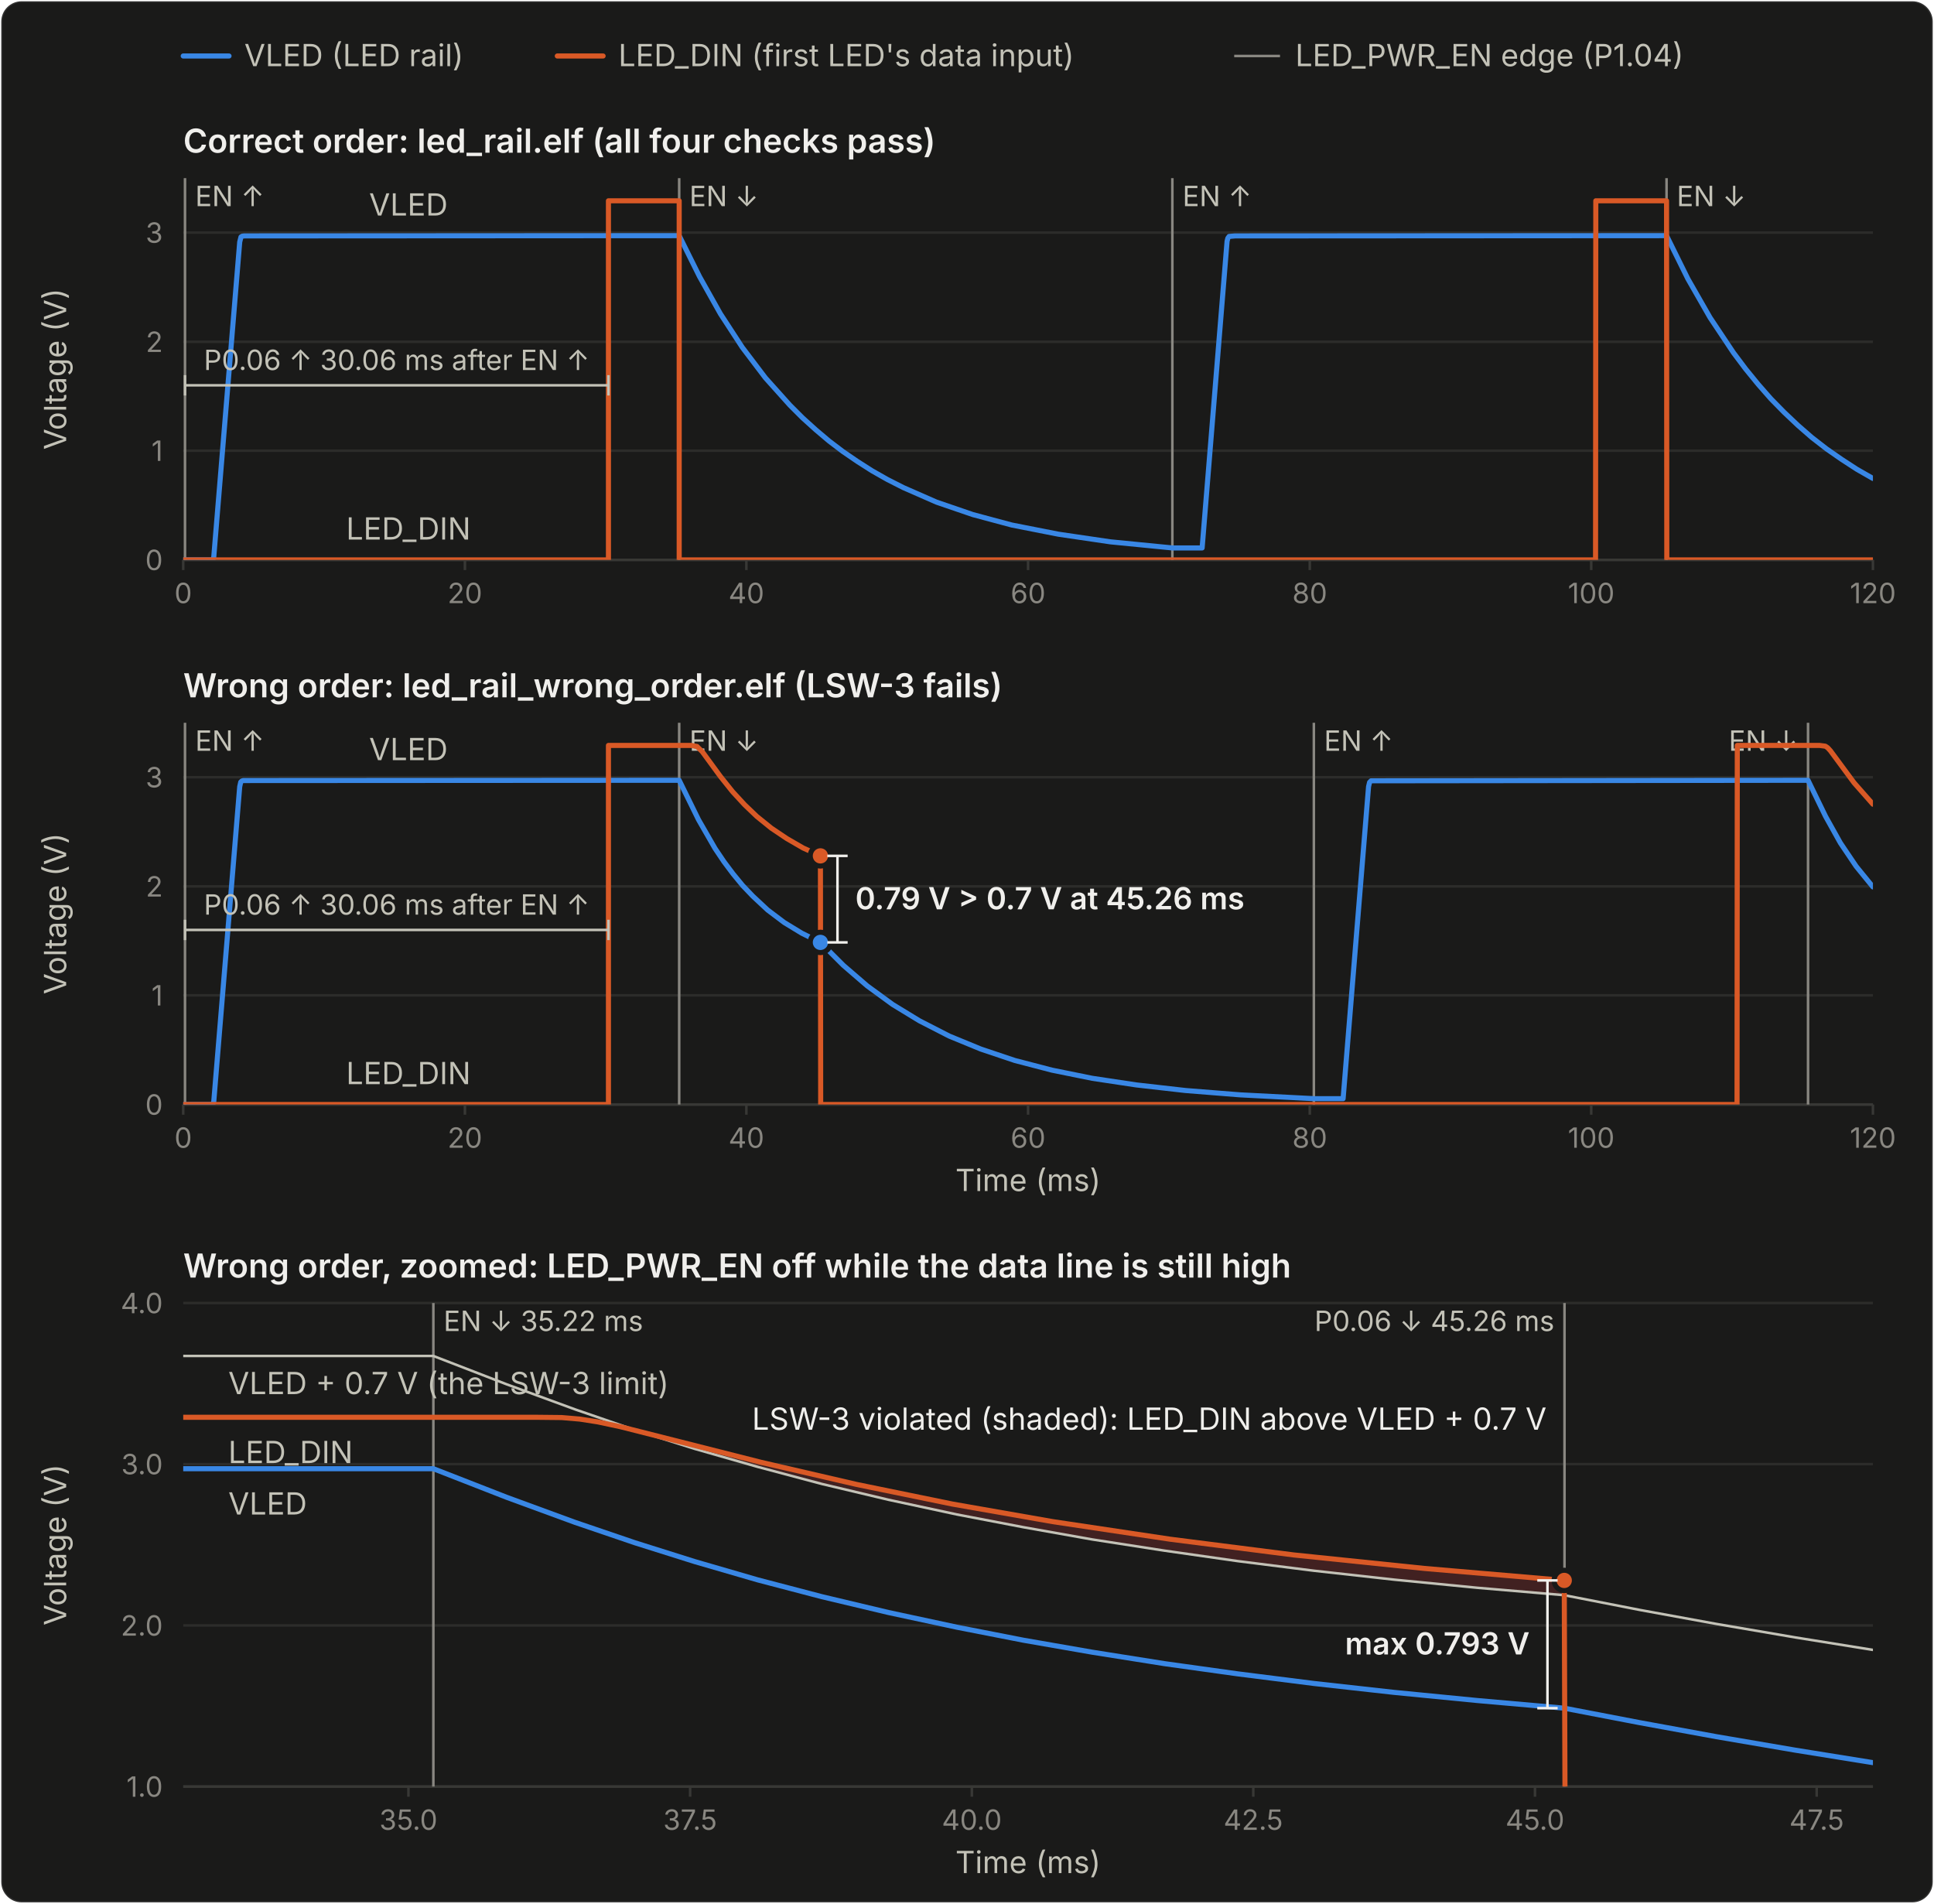
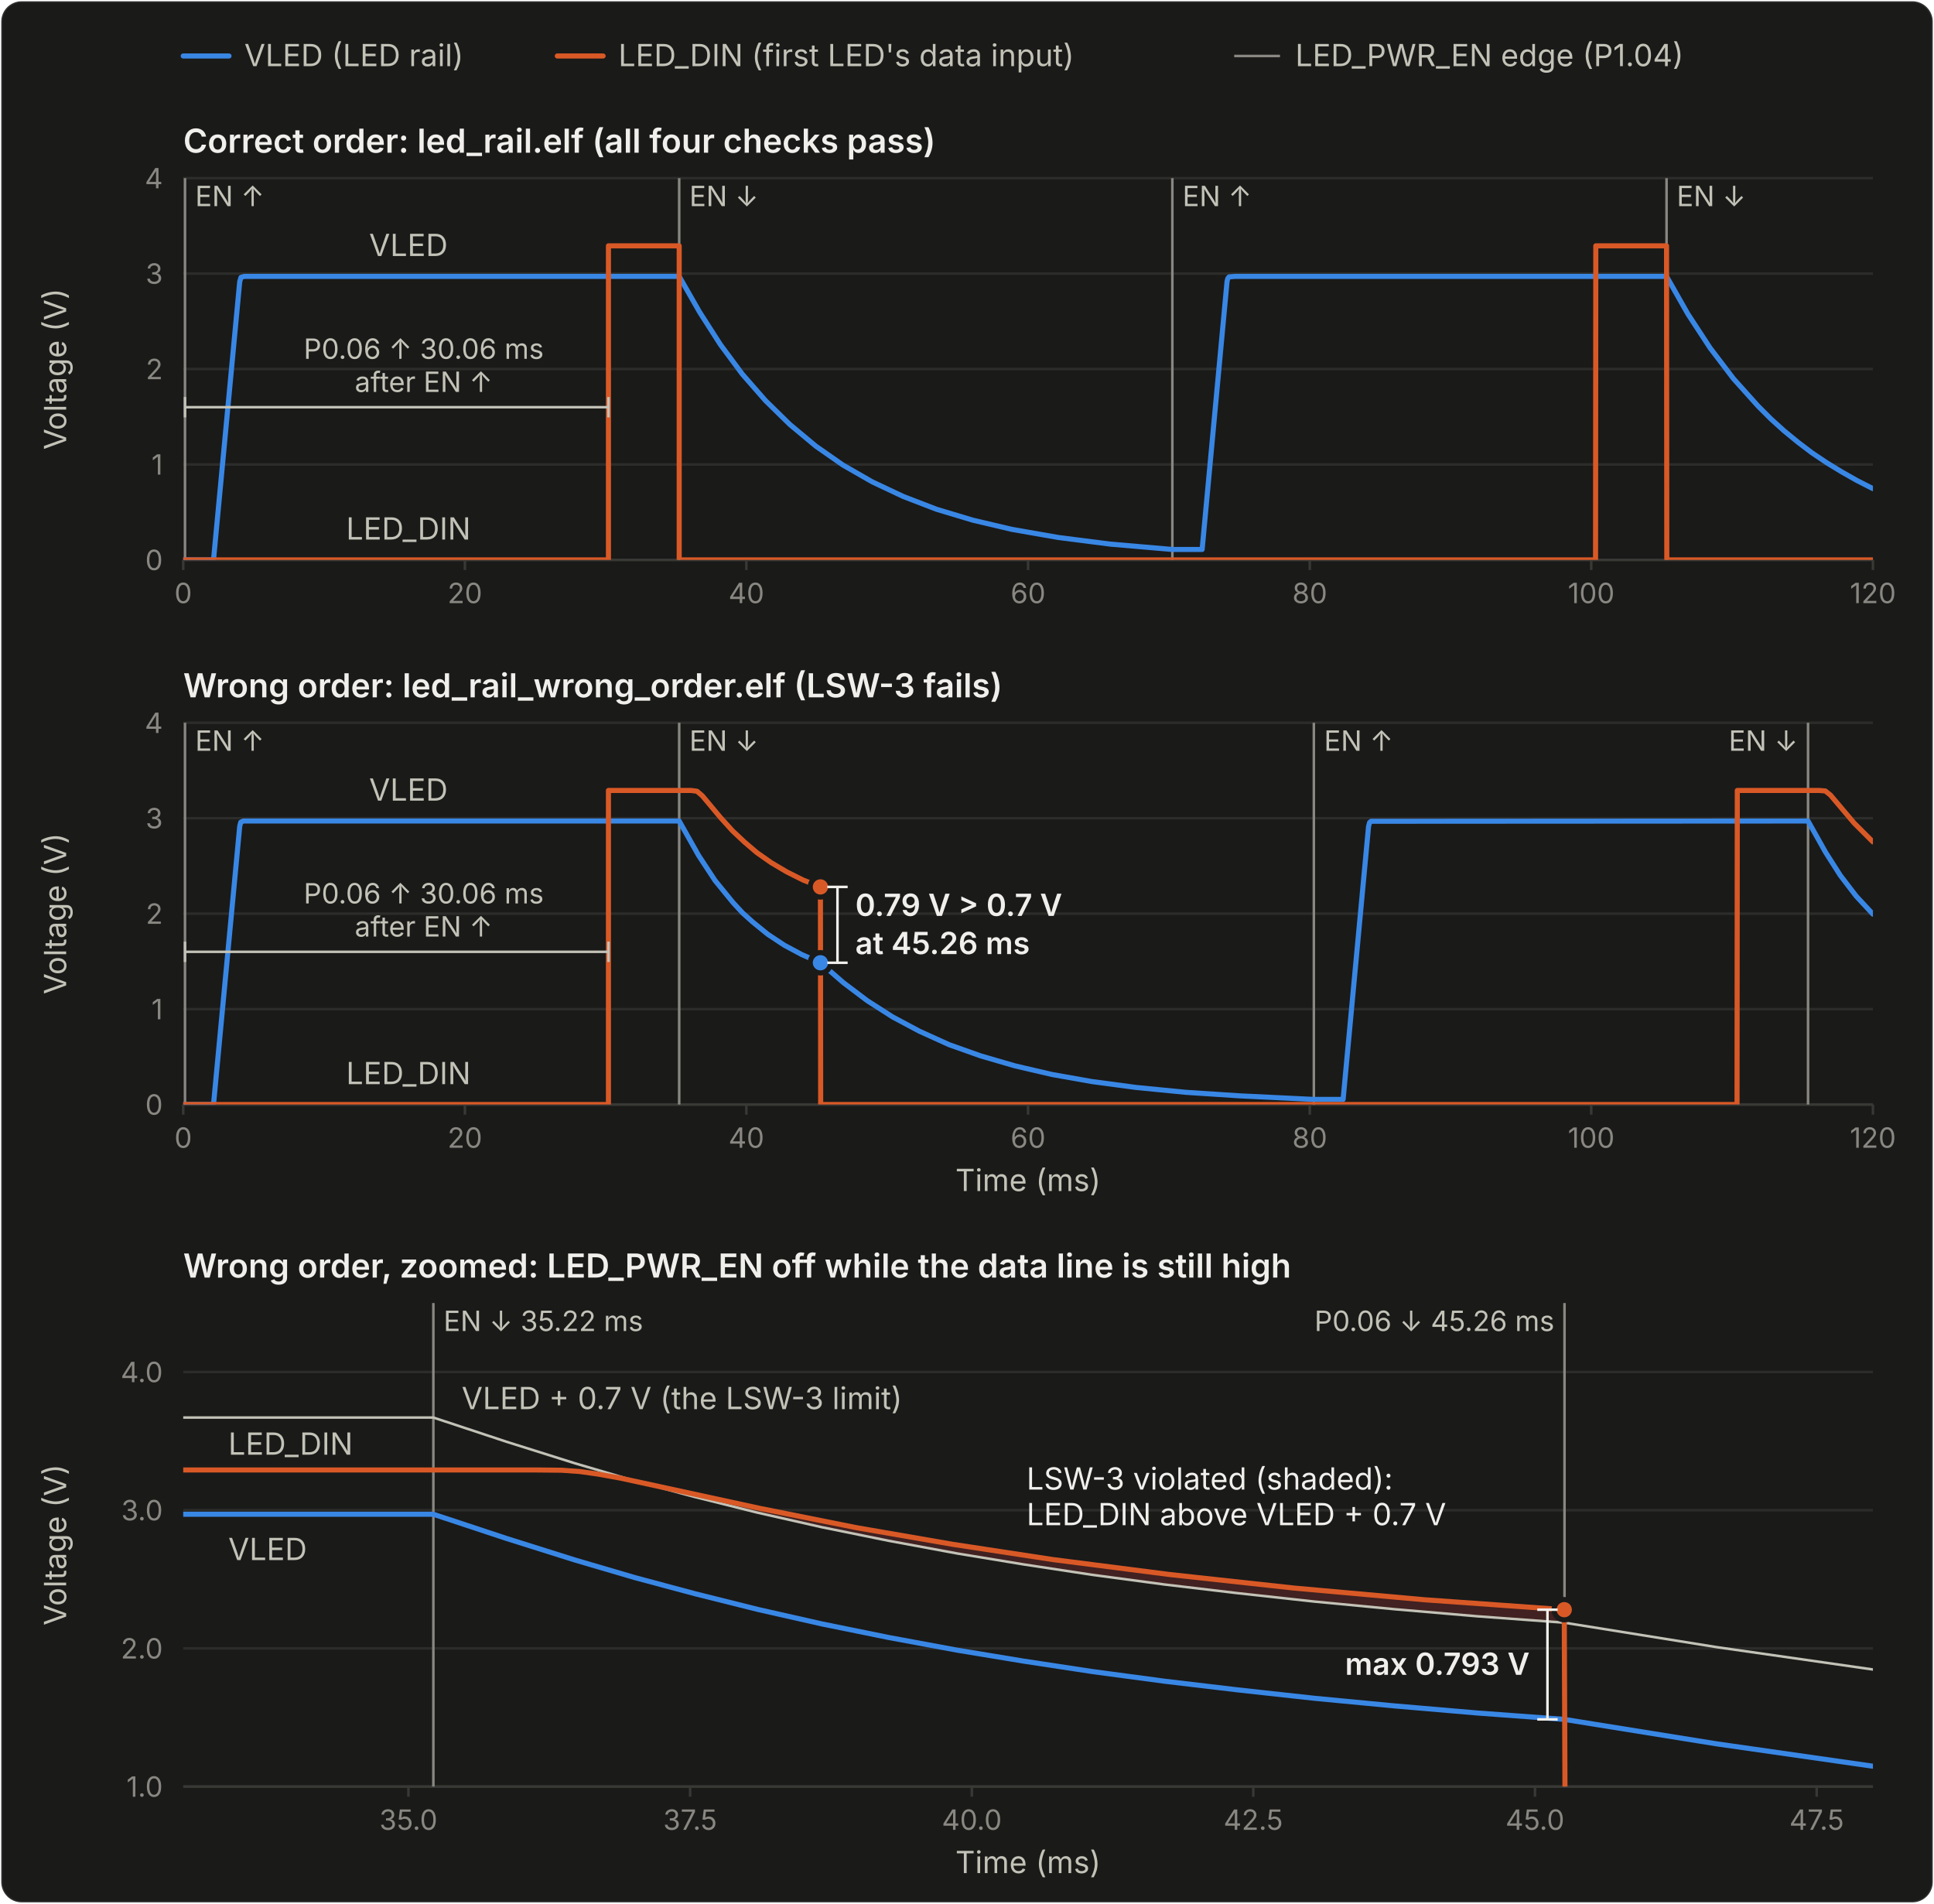
<svg xmlns="http://www.w3.org/2000/svg" width="760" height="748" viewBox="0 0 760 748" font-family="system-ui, -apple-system, &quot;Segoe UI&quot;, sans-serif" role="img">
  <rect x="0.5" y="0.5" width="759" height="747" rx="8" fill="#1a1a19" stroke="rgba(255,255,255,0.10)" />
  <line x1="72.0" y1="22.0" x2="90.0" y2="22.0" stroke="#3987e5" stroke-width="2" stroke-linecap="round" />
  <text x="96.0" y="26.0" font-size="12" fill="#c3c2b7">VLED (LED rail)</text>
  <line x1="219.0" y1="22.0" x2="237.0" y2="22.0" stroke="#d95926" stroke-width="2" stroke-linecap="round" />
  <text x="243.0" y="26.0" font-size="12" fill="#c3c2b7">LED_DIN (first LED's data input)</text>
  <line x1="485.0" y1="22.0" x2="503.0" y2="22.0" stroke="#898781" stroke-width="1" />
  <text x="509.0" y="26.0" font-size="12" fill="#c3c2b7">LED_PWR_EN edge (P1.04)</text>
  <clipPath id="p1">
    <rect x="72.0" y="70.0" width="664.0" height="150.0" />
  </clipPath>
  <text x="72.0" y="60.0" font-size="13" fill="#f0efec" font-weight="600">Correct order: led_rail.elf (all four checks pass)</text>
  <line x1="72.0" y1="220.0" x2="736.0" y2="220.0" stroke="#2c2c2a" stroke-width="1" />
  <text x="64.0" y="224.0" font-size="11" fill="#898781" text-anchor="end">0</text>
-   <line x1="72.0" y1="177.1" x2="736.0" y2="177.1" stroke="#2c2c2a" stroke-width="1" />
-   <text x="64.0" y="181.1" font-size="11" fill="#898781" text-anchor="end">1</text>
-   <line x1="72.0" y1="134.3" x2="736.0" y2="134.3" stroke="#2c2c2a" stroke-width="1" />
-   <text x="64.0" y="138.3" font-size="11" fill="#898781" text-anchor="end">2</text>
-   <line x1="72.0" y1="91.4" x2="736.0" y2="91.4" stroke="#2c2c2a" stroke-width="1" />
-   <text x="64.0" y="95.4" font-size="11" fill="#898781" text-anchor="end">3</text>
+   <line x1="72.0" y1="182.5" x2="736.0" y2="182.5" stroke="#2c2c2a" stroke-width="1" />
+   <text x="64.0" y="186.5" font-size="11" fill="#898781" text-anchor="end">1</text>
+   <line x1="72.0" y1="145.0" x2="736.0" y2="145.0" stroke="#2c2c2a" stroke-width="1" />
+   <text x="64.0" y="149.0" font-size="11" fill="#898781" text-anchor="end">2</text>
+   <line x1="72.0" y1="107.5" x2="736.0" y2="107.5" stroke="#2c2c2a" stroke-width="1" />
+   <text x="64.0" y="111.5" font-size="11" fill="#898781" text-anchor="end">3</text>
+   <line x1="72.0" y1="70.0" x2="736.0" y2="70.0" stroke="#2c2c2a" stroke-width="1" />
+   <text x="64.0" y="74.0" font-size="11" fill="#898781" text-anchor="end">4</text>
  <line x1="72.0" y1="220.0" x2="736.0" y2="220.0" stroke="#383835" stroke-width="1" />
  <line x1="72.0" y1="220.0" x2="72.0" y2="224.0" stroke="#383835" stroke-width="1" />
  <text x="72.0" y="237.0" font-size="11" fill="#898781" text-anchor="middle">0</text>
  <line x1="182.7" y1="220.0" x2="182.7" y2="224.0" stroke="#383835" stroke-width="1" />
  <text x="182.7" y="237.0" font-size="11" fill="#898781" text-anchor="middle">20</text>
  <line x1="293.3" y1="220.0" x2="293.3" y2="224.0" stroke="#383835" stroke-width="1" />
  <text x="293.3" y="237.0" font-size="11" fill="#898781" text-anchor="middle">40</text>
  <line x1="404.0" y1="220.0" x2="404.0" y2="224.0" stroke="#383835" stroke-width="1" />
  <text x="404.0" y="237.0" font-size="11" fill="#898781" text-anchor="middle">60</text>
  <line x1="514.7" y1="220.0" x2="514.7" y2="224.0" stroke="#383835" stroke-width="1" />
  <text x="514.7" y="237.0" font-size="11" fill="#898781" text-anchor="middle">80</text>
  <line x1="625.3" y1="220.0" x2="625.3" y2="224.0" stroke="#383835" stroke-width="1" />
  <text x="625.3" y="237.0" font-size="11" fill="#898781" text-anchor="middle">100</text>
  <line x1="736.0" y1="220.0" x2="736.0" y2="224.0" stroke="#383835" stroke-width="1" />
  <text x="736.0" y="237.0" font-size="11" fill="#898781" text-anchor="middle">120</text>
  <text x="26.0" y="145.0" font-size="12" fill="#c3c2b7" text-anchor="middle" transform="rotate(-90 26.0 145.0)">Voltage (V)</text>
  <line x1="72.7" y1="70.0" x2="72.7" y2="220.0" stroke="#898781" stroke-width="1" />
  <text x="76.7" y="81.0" font-size="11" fill="#c3c2b7">EN ↑</text>
  <line x1="266.9" y1="70.0" x2="266.9" y2="220.0" stroke="#898781" stroke-width="1" />
  <text x="270.9" y="81.0" font-size="11" fill="#c3c2b7">EN ↓</text>
  <line x1="460.7" y1="70.0" x2="460.7" y2="220.0" stroke="#898781" stroke-width="1" />
  <text x="464.7" y="81.0" font-size="11" fill="#c3c2b7">EN ↑</text>
  <line x1="654.9" y1="70.0" x2="654.9" y2="220.0" stroke="#898781" stroke-width="1" />
  <text x="658.9" y="81.0" font-size="11" fill="#c3c2b7">EN ↓</text>
-   <path d="M72.0 220.0 L83.2 220.0 L83.7 219.7 L84.0 218.9 L94.2 95.1 L94.7 93.1 L95.2 92.8 L96.0 92.7 L266.9 92.6 L274.9 108.7 L283.1 123.3 L291.7 136.5 L300.8 148.5 L310.4 159.2 L315.4 164.2 L320.6 168.9 L325.8 173.3 L331.2 177.4 L336.9 181.3 L342.7 185.0 L348.7 188.4 L355.0 191.6 L368.0 197.3 L382.3 202.2 L397.6 206.3 L415.9 209.9 L436.3 212.9 L460.7 215.3 L472.4 215.3 L482.2 94.8 L482.5 93.6 L483.0 92.9 L485.3 92.7 L654.9 92.6 L663.3 109.6 L672.0 124.8 L681.2 138.6 L686.0 145.0 L690.9 151.0 L695.9 156.7 L701.1 162.0 L706.6 167.2 L712.0 171.9 L717.8 176.4 L723.7 180.5 L729.7 184.4 L736.0 188.0" fill="none" stroke="#3987e5" stroke-width="2" stroke-linejoin="round" stroke-linecap="round" clip-path="url(#p1)" />
-   <path d="M72.0 220.0 L239.1 220.0 L239.1 78.9 L266.9 78.9 L266.9 220.0 L627.0 220.0 L627.1 78.9 L627.4 78.9 L654.9 78.9 L655.0 220.0 L736.0 220.0" fill="none" stroke="#d95926" stroke-width="2" stroke-linejoin="round" stroke-linecap="round" clip-path="url(#p1)" />
-   <line x1="72.7" y1="151.4" x2="239.1" y2="151.4" stroke="#c3c2b7" stroke-width="1" />
-   <line x1="72.7" y1="147.4" x2="72.7" y2="155.4" stroke="#c3c2b7" stroke-width="1" />
-   <line x1="239.1" y1="147.4" x2="239.1" y2="155.4" stroke="#c3c2b7" stroke-width="1" />
-   <text x="155.9" y="145.4" font-size="11" fill="#c3c2b7" text-anchor="middle">P0.06 ↑ 30.06 ms after EN ↑</text>
-   <text x="160.5" y="84.7" font-size="12" fill="#c3c2b7" text-anchor="middle">VLED</text>
+   <path d="M72.0 220.0 L83.2 220.0 L83.7 219.7 L84.0 219.0 L94.2 110.7 L94.7 109.0 L96.0 108.6 L266.9 108.6 L274.9 122.6 L283.1 135.4 L291.7 147.0 L300.8 157.4 L310.4 166.8 L320.6 175.3 L331.2 182.7 L342.7 189.3 L355.0 195.1 L368.0 200.1 L382.3 204.4 L397.6 208.0 L415.9 211.2 L436.3 213.8 L460.7 215.9 L472.4 215.9 L482.2 110.5 L482.5 109.4 L483.0 108.8 L485.3 108.6 L654.9 108.6 L663.3 123.4 L672.0 136.7 L681.2 148.8 L690.9 159.6 L695.9 164.6 L701.1 169.3 L706.6 173.8 L712.0 177.9 L717.8 181.8 L723.7 185.4 L729.7 188.8 L736.0 192.0" fill="none" stroke="#3987e5" stroke-width="2" stroke-linejoin="round" stroke-linecap="round" clip-path="url(#p1)" />
+   <path d="M72.0 220.0 L239.1 220.0 L239.1 96.6 L266.9 96.6 L266.9 220.0 L627.0 220.0 L627.1 96.6 L627.4 96.6 L654.9 96.6 L655.0 220.0 L736.0 220.0" fill="none" stroke="#d95926" stroke-width="2" stroke-linejoin="round" stroke-linecap="round" clip-path="url(#p1)" />
+   <line x1="72.7" y1="160.0" x2="239.1" y2="160.0" stroke="#c3c2b7" stroke-width="1" />
+   <line x1="72.7" y1="156.0" x2="72.7" y2="164.0" stroke="#c3c2b7" stroke-width="1" />
+   <line x1="239.1" y1="156.0" x2="239.1" y2="164.0" stroke="#c3c2b7" stroke-width="1" />
+   <text x="166.5" y="154.0" font-size="11" fill="#c3c2b7" text-anchor="middle">after EN ↑</text>
+   <text x="166.5" y="141.0" font-size="11" fill="#c3c2b7" text-anchor="middle">P0.06 ↑ 30.06 ms</text>
+   <text x="160.5" y="100.6" font-size="12" fill="#c3c2b7" text-anchor="middle">VLED</text>
  <text x="160.5" y="212.0" font-size="12" fill="#c3c2b7" text-anchor="middle">LED_DIN</text>
  <clipPath id="p2">
    <rect x="72.0" y="284.0" width="664.0" height="150.0" />
  </clipPath>
  <text x="72.0" y="274.0" font-size="13" fill="#f0efec" font-weight="600">Wrong order: led_rail_wrong_order.elf (LSW-3 fails)</text>
  <line x1="72.0" y1="434.0" x2="736.0" y2="434.0" stroke="#2c2c2a" stroke-width="1" />
  <text x="64.0" y="438.0" font-size="11" fill="#898781" text-anchor="end">0</text>
-   <line x1="72.0" y1="391.1" x2="736.0" y2="391.1" stroke="#2c2c2a" stroke-width="1" />
-   <text x="64.0" y="395.1" font-size="11" fill="#898781" text-anchor="end">1</text>
-   <line x1="72.0" y1="348.3" x2="736.0" y2="348.3" stroke="#2c2c2a" stroke-width="1" />
-   <text x="64.0" y="352.3" font-size="11" fill="#898781" text-anchor="end">2</text>
-   <line x1="72.0" y1="305.4" x2="736.0" y2="305.4" stroke="#2c2c2a" stroke-width="1" />
-   <text x="64.0" y="309.4" font-size="11" fill="#898781" text-anchor="end">3</text>
+   <line x1="72.0" y1="396.5" x2="736.0" y2="396.5" stroke="#2c2c2a" stroke-width="1" />
+   <text x="64.0" y="400.5" font-size="11" fill="#898781" text-anchor="end">1</text>
+   <line x1="72.0" y1="359.0" x2="736.0" y2="359.0" stroke="#2c2c2a" stroke-width="1" />
+   <text x="64.0" y="363.0" font-size="11" fill="#898781" text-anchor="end">2</text>
+   <line x1="72.0" y1="321.5" x2="736.0" y2="321.5" stroke="#2c2c2a" stroke-width="1" />
+   <text x="64.0" y="325.5" font-size="11" fill="#898781" text-anchor="end">3</text>
+   <line x1="72.0" y1="284.0" x2="736.0" y2="284.0" stroke="#2c2c2a" stroke-width="1" />
+   <text x="64.0" y="288.0" font-size="11" fill="#898781" text-anchor="end">4</text>
  <line x1="72.0" y1="434.0" x2="736.0" y2="434.0" stroke="#383835" stroke-width="1" />
  <line x1="72.0" y1="434.0" x2="72.0" y2="438.0" stroke="#383835" stroke-width="1" />
  <text x="72.0" y="451.0" font-size="11" fill="#898781" text-anchor="middle">0</text>
  <line x1="182.7" y1="434.0" x2="182.7" y2="438.0" stroke="#383835" stroke-width="1" />
  <text x="182.7" y="451.0" font-size="11" fill="#898781" text-anchor="middle">20</text>
  <line x1="293.3" y1="434.0" x2="293.3" y2="438.0" stroke="#383835" stroke-width="1" />
  <text x="293.3" y="451.0" font-size="11" fill="#898781" text-anchor="middle">40</text>
  <line x1="404.0" y1="434.0" x2="404.0" y2="438.0" stroke="#383835" stroke-width="1" />
  <text x="404.0" y="451.0" font-size="11" fill="#898781" text-anchor="middle">60</text>
  <line x1="514.7" y1="434.0" x2="514.7" y2="438.0" stroke="#383835" stroke-width="1" />
  <text x="514.7" y="451.0" font-size="11" fill="#898781" text-anchor="middle">80</text>
  <line x1="625.3" y1="434.0" x2="625.3" y2="438.0" stroke="#383835" stroke-width="1" />
  <text x="625.3" y="451.0" font-size="11" fill="#898781" text-anchor="middle">100</text>
  <line x1="736.0" y1="434.0" x2="736.0" y2="438.0" stroke="#383835" stroke-width="1" />
  <text x="736.0" y="451.0" font-size="11" fill="#898781" text-anchor="middle">120</text>
  <text x="404.0" y="468.0" font-size="12" fill="#c3c2b7" text-anchor="middle">Time (ms)</text>
  <text x="26.0" y="359.0" font-size="12" fill="#c3c2b7" text-anchor="middle" transform="rotate(-90 26.0 359.0)">Voltage (V)</text>
  <line x1="72.7" y1="284.0" x2="72.7" y2="434.0" stroke="#898781" stroke-width="1" />
  <text x="76.7" y="295.0" font-size="11" fill="#c3c2b7">EN ↑</text>
  <line x1="266.9" y1="284.0" x2="266.9" y2="434.0" stroke="#898781" stroke-width="1" />
  <text x="270.9" y="295.0" font-size="11" fill="#c3c2b7">EN ↓</text>
  <line x1="516.3" y1="284.0" x2="516.3" y2="434.0" stroke="#898781" stroke-width="1" />
  <text x="520.3" y="295.0" font-size="11" fill="#c3c2b7">EN ↑</text>
  <line x1="710.5" y1="284.0" x2="710.5" y2="434.0" stroke="#898781" stroke-width="1" />
  <text x="706.5" y="295.0" font-size="11" fill="#c3c2b7" text-anchor="end">EN ↓</text>
-   <path d="M72.0 434.0 L83.2 434.0 L83.7 433.7 L84.0 432.9 L94.2 309.1 L94.6 307.3 L95.0 306.9 L95.6 306.7 L266.9 306.6 L274.5 322.1 L281.0 333.4 L284.5 338.6 L288.1 343.4 L291.8 347.9 L295.8 352.1 L301.7 357.6 L308.2 362.5 L315.1 366.7 L322.4 370.3 L331.4 379.3 L340.8 387.4 L350.8 394.7 L361.3 401.1 L373.0 407.1 L385.4 412.2 L398.8 416.7 L413.4 420.5 L429.2 423.7 L446.5 426.3 L465.9 428.5 L487.3 430.2 L516.3 431.7 L527.8 431.7 L537.8 309.1 L538.2 307.4 L538.8 306.8 L710.5 306.6 L717.4 320.8 L723.2 331.2 L729.4 340.4 L736.0 348.5" fill="none" stroke="#3987e5" stroke-width="2" stroke-linejoin="round" stroke-linecap="round" clip-path="url(#p2)" />
-   <path d="M72.0 434.0 L239.1 434.0 L239.1 292.9 L271.6 292.9 L273.9 293.3 L276.0 295.4 L283.1 305.1 L287.9 311.1 L292.6 316.2 L297.4 320.8 L303.1 325.4 L309.2 329.5 L315.6 333.2 L322.4 336.3 L322.5 434.0 L682.6 434.0 L682.7 292.9 L715.0 292.9 L717.3 293.2 L718.2 293.8 L719.3 295.0 L728.6 307.6 L736.0 316.0" fill="none" stroke="#d95926" stroke-width="2" stroke-linejoin="round" stroke-linecap="round" clip-path="url(#p2)" />
-   <line x1="72.7" y1="365.4" x2="239.1" y2="365.4" stroke="#c3c2b7" stroke-width="1" />
-   <line x1="72.7" y1="361.4" x2="72.7" y2="369.4" stroke="#c3c2b7" stroke-width="1" />
-   <line x1="239.1" y1="361.4" x2="239.1" y2="369.4" stroke="#c3c2b7" stroke-width="1" />
-   <text x="155.9" y="359.4" font-size="11" fill="#c3c2b7" text-anchor="middle">P0.06 ↑ 30.06 ms after EN ↑</text>
-   <text x="160.5" y="298.7" font-size="12" fill="#c3c2b7" text-anchor="middle">VLED</text>
+   <path d="M72.0 434.0 L83.2 434.0 L83.7 433.7 L84.0 433.0 L94.2 324.7 L94.6 323.1 L95.6 322.6 L266.9 322.6 L274.5 336.1 L281.0 346.0 L288.1 354.7 L291.8 358.7 L295.8 362.3 L301.7 367.1 L308.2 371.4 L315.1 375.1 L322.4 378.3 L331.4 386.1 L340.8 393.2 L350.8 399.6 L361.3 405.2 L373.0 410.5 L385.4 414.9 L398.8 418.8 L413.4 422.2 L429.2 425.0 L446.5 427.3 L465.9 429.2 L487.3 430.6 L516.3 432.0 L527.8 432.0 L537.8 324.7 L538.2 323.2 L538.8 322.7 L710.5 322.6 L717.4 334.9 L723.2 344.0 L729.4 352.1 L736.0 359.2" fill="none" stroke="#3987e5" stroke-width="2" stroke-linejoin="round" stroke-linecap="round" clip-path="url(#p2)" />
+   <path d="M72.0 434.0 L239.1 434.0 L239.1 310.6 L271.6 310.6 L273.9 310.9 L276.0 312.7 L283.1 321.2 L287.9 326.5 L292.6 330.9 L297.4 335.0 L303.1 339.0 L309.2 342.6 L315.6 345.8 L322.4 348.5 L322.5 434.0 L682.6 434.0 L682.7 310.6 L715.0 310.6 L717.3 310.8 L719.3 312.4 L728.6 323.4 L736.0 330.8" fill="none" stroke="#d95926" stroke-width="2" stroke-linejoin="round" stroke-linecap="round" clip-path="url(#p2)" />
+   <line x1="72.7" y1="374.0" x2="239.1" y2="374.0" stroke="#c3c2b7" stroke-width="1" />
+   <line x1="72.7" y1="370.0" x2="72.7" y2="378.0" stroke="#c3c2b7" stroke-width="1" />
+   <line x1="239.1" y1="370.0" x2="239.1" y2="378.0" stroke="#c3c2b7" stroke-width="1" />
+   <text x="166.5" y="368.0" font-size="11" fill="#c3c2b7" text-anchor="middle">after EN ↑</text>
+   <text x="166.5" y="355.0" font-size="11" fill="#c3c2b7" text-anchor="middle">P0.06 ↑ 30.06 ms</text>
+   <text x="160.5" y="314.6" font-size="12" fill="#c3c2b7" text-anchor="middle">VLED</text>
  <text x="160.5" y="426.0" font-size="12" fill="#c3c2b7" text-anchor="middle">LED_DIN</text>
-   <circle cx="322.4" cy="336.3" r="4" fill="#d95926" stroke="#1a1a19" stroke-width="2" />
-   <circle cx="322.4" cy="370.3" r="4" fill="#3987e5" stroke="#1a1a19" stroke-width="2" />
-   <line x1="329.1" y1="370.3" x2="329.1" y2="336.3" stroke="#f0efec" stroke-width="1" />
-   <line x1="325.1" y1="370.3" x2="333.1" y2="370.3" stroke="#f0efec" stroke-width="1" />
-   <line x1="325.1" y1="336.3" x2="333.1" y2="336.3" stroke="#f0efec" stroke-width="1" />
-   <text x="336.1" y="357.3" font-size="12" fill="#f0efec" font-weight="600">0.79 V &gt; 0.7 V at 45.26 ms</text>
+   <circle cx="322.4" cy="348.5" r="4" fill="#d95926" stroke="#1a1a19" stroke-width="2" />
+   <circle cx="322.4" cy="378.3" r="4" fill="#3987e5" stroke="#1a1a19" stroke-width="2" />
+   <line x1="329.1" y1="378.3" x2="329.1" y2="348.5" stroke="#f0efec" stroke-width="1" />
+   <line x1="325.1" y1="378.3" x2="333.1" y2="378.3" stroke="#f0efec" stroke-width="1" />
+   <line x1="325.1" y1="348.5" x2="333.1" y2="348.5" stroke="#f0efec" stroke-width="1" />
+   <text x="336.1" y="359.9" font-size="12" fill="#f0efec" font-weight="600">0.79 V &gt; 0.7 V</text>
+   <text x="336.1" y="374.9" font-size="12" fill="#f0efec" font-weight="600">at 45.26 ms</text>
  <clipPath id="p3">
    <rect x="72.0" y="512.0" width="664.0" height="190.0" />
  </clipPath>
  <text x="72.0" y="502.0" font-size="13" fill="#f0efec" font-weight="600">Wrong order, zoomed: LED_PWR_EN off while the data line is still high</text>
  <line x1="72.0" y1="702.0" x2="736.0" y2="702.0" stroke="#2c2c2a" stroke-width="1" />
  <text x="64.0" y="706.0" font-size="11" fill="#898781" text-anchor="end">1.0</text>
-   <line x1="72.0" y1="638.7" x2="736.0" y2="638.7" stroke="#2c2c2a" stroke-width="1" />
-   <text x="64.0" y="642.7" font-size="11" fill="#898781" text-anchor="end">2.0</text>
-   <line x1="72.0" y1="575.3" x2="736.0" y2="575.3" stroke="#2c2c2a" stroke-width="1" />
-   <text x="64.0" y="579.3" font-size="11" fill="#898781" text-anchor="end">3.0</text>
-   <line x1="72.0" y1="512.0" x2="736.0" y2="512.0" stroke="#2c2c2a" stroke-width="1" />
-   <text x="64.0" y="516.0" font-size="11" fill="#898781" text-anchor="end">4.0</text>
+   <line x1="72.0" y1="647.7" x2="736.0" y2="647.7" stroke="#2c2c2a" stroke-width="1" />
+   <text x="64.0" y="651.7" font-size="11" fill="#898781" text-anchor="end">2.0</text>
+   <line x1="72.0" y1="593.4" x2="736.0" y2="593.4" stroke="#2c2c2a" stroke-width="1" />
+   <text x="64.0" y="597.4" font-size="11" fill="#898781" text-anchor="end">3.0</text>
+   <line x1="72.0" y1="539.1" x2="736.0" y2="539.1" stroke="#2c2c2a" stroke-width="1" />
+   <text x="64.0" y="543.1" font-size="11" fill="#898781" text-anchor="end">4.0</text>
  <line x1="72.0" y1="702.0" x2="736.0" y2="702.0" stroke="#383835" stroke-width="1" />
  <line x1="160.5" y1="702.0" x2="160.5" y2="706.0" stroke="#383835" stroke-width="1" />
  <text x="160.5" y="719.0" font-size="11" fill="#898781" text-anchor="middle">35.0</text>
  <line x1="271.2" y1="702.0" x2="271.2" y2="706.0" stroke="#383835" stroke-width="1" />
  <text x="271.2" y="719.0" font-size="11" fill="#898781" text-anchor="middle">37.5</text>
  <line x1="381.9" y1="702.0" x2="381.9" y2="706.0" stroke="#383835" stroke-width="1" />
  <text x="381.9" y="719.0" font-size="11" fill="#898781" text-anchor="middle">40.0</text>
  <line x1="492.5" y1="702.0" x2="492.5" y2="706.0" stroke="#383835" stroke-width="1" />
  <text x="492.5" y="719.0" font-size="11" fill="#898781" text-anchor="middle">42.5</text>
  <line x1="603.2" y1="702.0" x2="603.2" y2="706.0" stroke="#383835" stroke-width="1" />
  <text x="603.2" y="719.0" font-size="11" fill="#898781" text-anchor="middle">45.0</text>
  <line x1="713.9" y1="702.0" x2="713.9" y2="706.0" stroke="#383835" stroke-width="1" />
  <text x="713.9" y="719.0" font-size="11" fill="#898781" text-anchor="middle">47.5</text>
  <text x="404.0" y="736.0" font-size="12" fill="#c3c2b7" text-anchor="middle">Time (ms)</text>
  <text x="26.0" y="607.0" font-size="12" fill="#c3c2b7" text-anchor="middle" transform="rotate(-90 26.0 607.0)">Voltage (V)</text>
-   <path d="M251.3 562.4 L299.1 574.6 L336.7 583.3 L377.0 591.5 L418.6 598.7 L463.3 605.3 L510.7 611.2 L560.7 616.4 L614.7 621.0 L614.7 626.8 L558.9 621.8 L507.1 616.0 L482.4 612.9 L458.4 609.5 L435.4 605.9 L412.4 602.0 L390.3 597.9 L369.0 593.6 L348.2 589.1 L327.9 584.3 L307.9 579.2 L288.9 574.0 L269.9 568.3 L251.3 562.5 Z" fill="#d03b3b" fill-opacity="0.22" clip-path="url(#p3)" />
+   <path d="M251.3 582.4 L299.1 592.8 L336.7 600.3 L377.0 607.2 L418.6 613.5 L463.3 619.1 L510.7 624.2 L560.7 628.6 L614.7 632.5 L614.7 637.6 L558.9 633.3 L507.1 628.3 L458.4 622.7 L412.4 616.3 L369.0 609.1 L348.2 605.2 L327.9 601.1 L307.9 596.7 L288.9 592.2 L269.9 587.4 L251.3 582.4 Z" fill="#d03b3b" fill-opacity="0.22" clip-path="url(#p3)" />
  <line x1="170.3" y1="512.0" x2="170.3" y2="702.0" stroke="#898781" stroke-width="1" />
  <text x="174.3" y="523.0" font-size="11" fill="#c3c2b7">EN ↓ 35.22 ms</text>
  <line x1="614.8" y1="512.0" x2="614.8" y2="702.0" stroke="#898781" stroke-width="1" />
  <text x="610.8" y="523.0" font-size="11" fill="#c3c2b7" text-anchor="end">P0.06 ↓ 45.26 ms</text>
-   <path d="M72.0 532.8 L170.3 532.8 L199.0 543.9 L226.0 553.8 L249.5 561.9 L273.0 569.3 L297.8 576.4 L323.0 583.1 L349.1 589.3 L376.1 595.1 L402.2 600.1 L429.2 604.9 L457.6 609.3 L486.3 613.4 L516.4 617.2 L547.9 620.7 L580.6 623.9 L614.7 626.8 L644.4 632.6 L674.5 638.1 L705.5 643.4 L736.0 648.3" fill="none" stroke="#c3c2b7" stroke-width="1" stroke-linejoin="round" stroke-linecap="round" clip-path="url(#p3)" />
-   <path d="M72.0 577.1 L170.3 577.1 L199.0 588.3 L226.0 598.2 L249.5 606.2 L273.0 613.6 L297.8 620.8 L323.0 627.4 L349.1 633.6 L376.1 639.4 L402.2 644.5 L429.2 649.2 L457.6 653.7 L486.3 657.7 L516.4 661.5 L547.9 665.0 L580.6 668.2 L614.7 671.2 L644.4 676.9 L674.5 682.4 L705.5 687.7 L736.0 692.6" fill="none" stroke="#3987e5" stroke-width="2" stroke-linejoin="round" stroke-linecap="round" clip-path="url(#p3)" />
-   <path d="M72.0 556.9 L211.0 556.9 L220.7 557.0 L227.8 557.6 L234.9 558.7 L243.8 560.6 L299.1 574.6 L336.7 583.3 L374.3 591.0 L413.7 597.9 L459.8 604.8 L508.5 611.0 L559.8 616.3 L614.7 621.0 L615.2 765.3 L736.0 765.3" fill="none" stroke="#d95926" stroke-width="2" stroke-linejoin="round" stroke-linecap="round" clip-path="url(#p3)" />
-   <circle cx="614.7" cy="621.0" r="4" fill="#d95926" stroke="#1a1a19" stroke-width="2" />
-   <text x="89.7" y="547.8" font-size="12" fill="#c3c2b7">VLED + 0.7 V (the LSW-3 limit)</text>
-   <text x="89.7" y="574.9" font-size="12" fill="#c3c2b7">LED_DIN</text>
-   <text x="89.7" y="595.1" font-size="12" fill="#c3c2b7">VLED</text>
-   <text x="295.5" y="561.8" font-size="12" fill="#f0efec">LSW-3 violated (shaded): LED_DIN above VLED + 0.7 V</text>
-   <line x1="608.1" y1="671.2" x2="608.1" y2="621.0" stroke="#f0efec" stroke-width="1" />
-   <line x1="604.1" y1="671.2" x2="612.1" y2="671.2" stroke="#f0efec" stroke-width="1" />
-   <line x1="604.1" y1="621.0" x2="612.1" y2="621.0" stroke="#f0efec" stroke-width="1" />
-   <text x="601.1" y="650.1" font-size="12" fill="#f0efec" text-anchor="end" font-weight="600">max 0.793 V</text>
+   <path d="M72.0 557.0 L170.3 557.0 L199.0 566.5 L226.0 575.0 L249.5 581.9 L273.0 588.2 L297.8 594.4 L323.0 600.1 L349.1 605.4 L376.1 610.4 L402.2 614.7 L429.2 618.8 L457.6 622.6 L486.3 626.0 L516.4 629.3 L547.9 632.3 L580.6 635.1 L614.7 637.6 L674.5 647.2 L736.0 656.0" fill="none" stroke="#c3c2b7" stroke-width="1" stroke-linejoin="round" stroke-linecap="round" clip-path="url(#p3)" />
+   <path d="M72.0 595.0 L170.3 595.0 L199.0 604.5 L226.0 613.0 L249.5 619.9 L273.0 626.2 L297.8 632.4 L323.0 638.1 L349.1 643.4 L376.1 648.4 L402.2 652.7 L429.2 656.8 L457.6 660.6 L486.3 664.0 L516.4 667.3 L547.9 670.3 L580.6 673.1 L614.7 675.6 L674.5 685.2 L736.0 694.0" fill="none" stroke="#3987e5" stroke-width="2" stroke-linejoin="round" stroke-linecap="round" clip-path="url(#p3)" />
+   <path d="M72.0 577.6 L211.0 577.6 L220.7 577.7 L227.8 578.2 L234.9 579.2 L243.8 580.8 L299.1 592.8 L336.7 600.3 L374.3 606.8 L413.7 612.8 L459.8 618.7 L508.5 624.0 L559.8 628.6 L614.7 632.5 L615.2 756.3 L736.0 756.3" fill="none" stroke="#d95926" stroke-width="2" stroke-linejoin="round" stroke-linecap="round" clip-path="url(#p3)" />
+   <circle cx="614.7" cy="632.5" r="4" fill="#d95926" stroke="#1a1a19" stroke-width="2" />
+   <text x="181.4" y="553.7" font-size="12" fill="#c3c2b7">VLED + 0.7 V (the LSW-3 limit)</text>
+   <text x="89.7" y="571.6" font-size="12" fill="#c3c2b7">LED_DIN</text>
+   <text x="89.7" y="613.0" font-size="12" fill="#c3c2b7">VLED</text>
+   <text x="403.4" y="585.3" font-size="12" fill="#f0efec">LSW-3 violated (shaded):</text>
+   <text x="403.4" y="599.3" font-size="12" fill="#f0efec">LED_DIN above VLED + 0.7 V</text>
+   <line x1="608.1" y1="675.6" x2="608.1" y2="632.5" stroke="#f0efec" stroke-width="1" />
+   <line x1="604.1" y1="675.6" x2="612.1" y2="675.6" stroke="#f0efec" stroke-width="1" />
+   <line x1="604.1" y1="632.5" x2="612.1" y2="632.5" stroke="#f0efec" stroke-width="1" />
+   <text x="601.1" y="658.1" font-size="12" fill="#f0efec" text-anchor="end" font-weight="600">max 0.793 V</text>
</svg>
